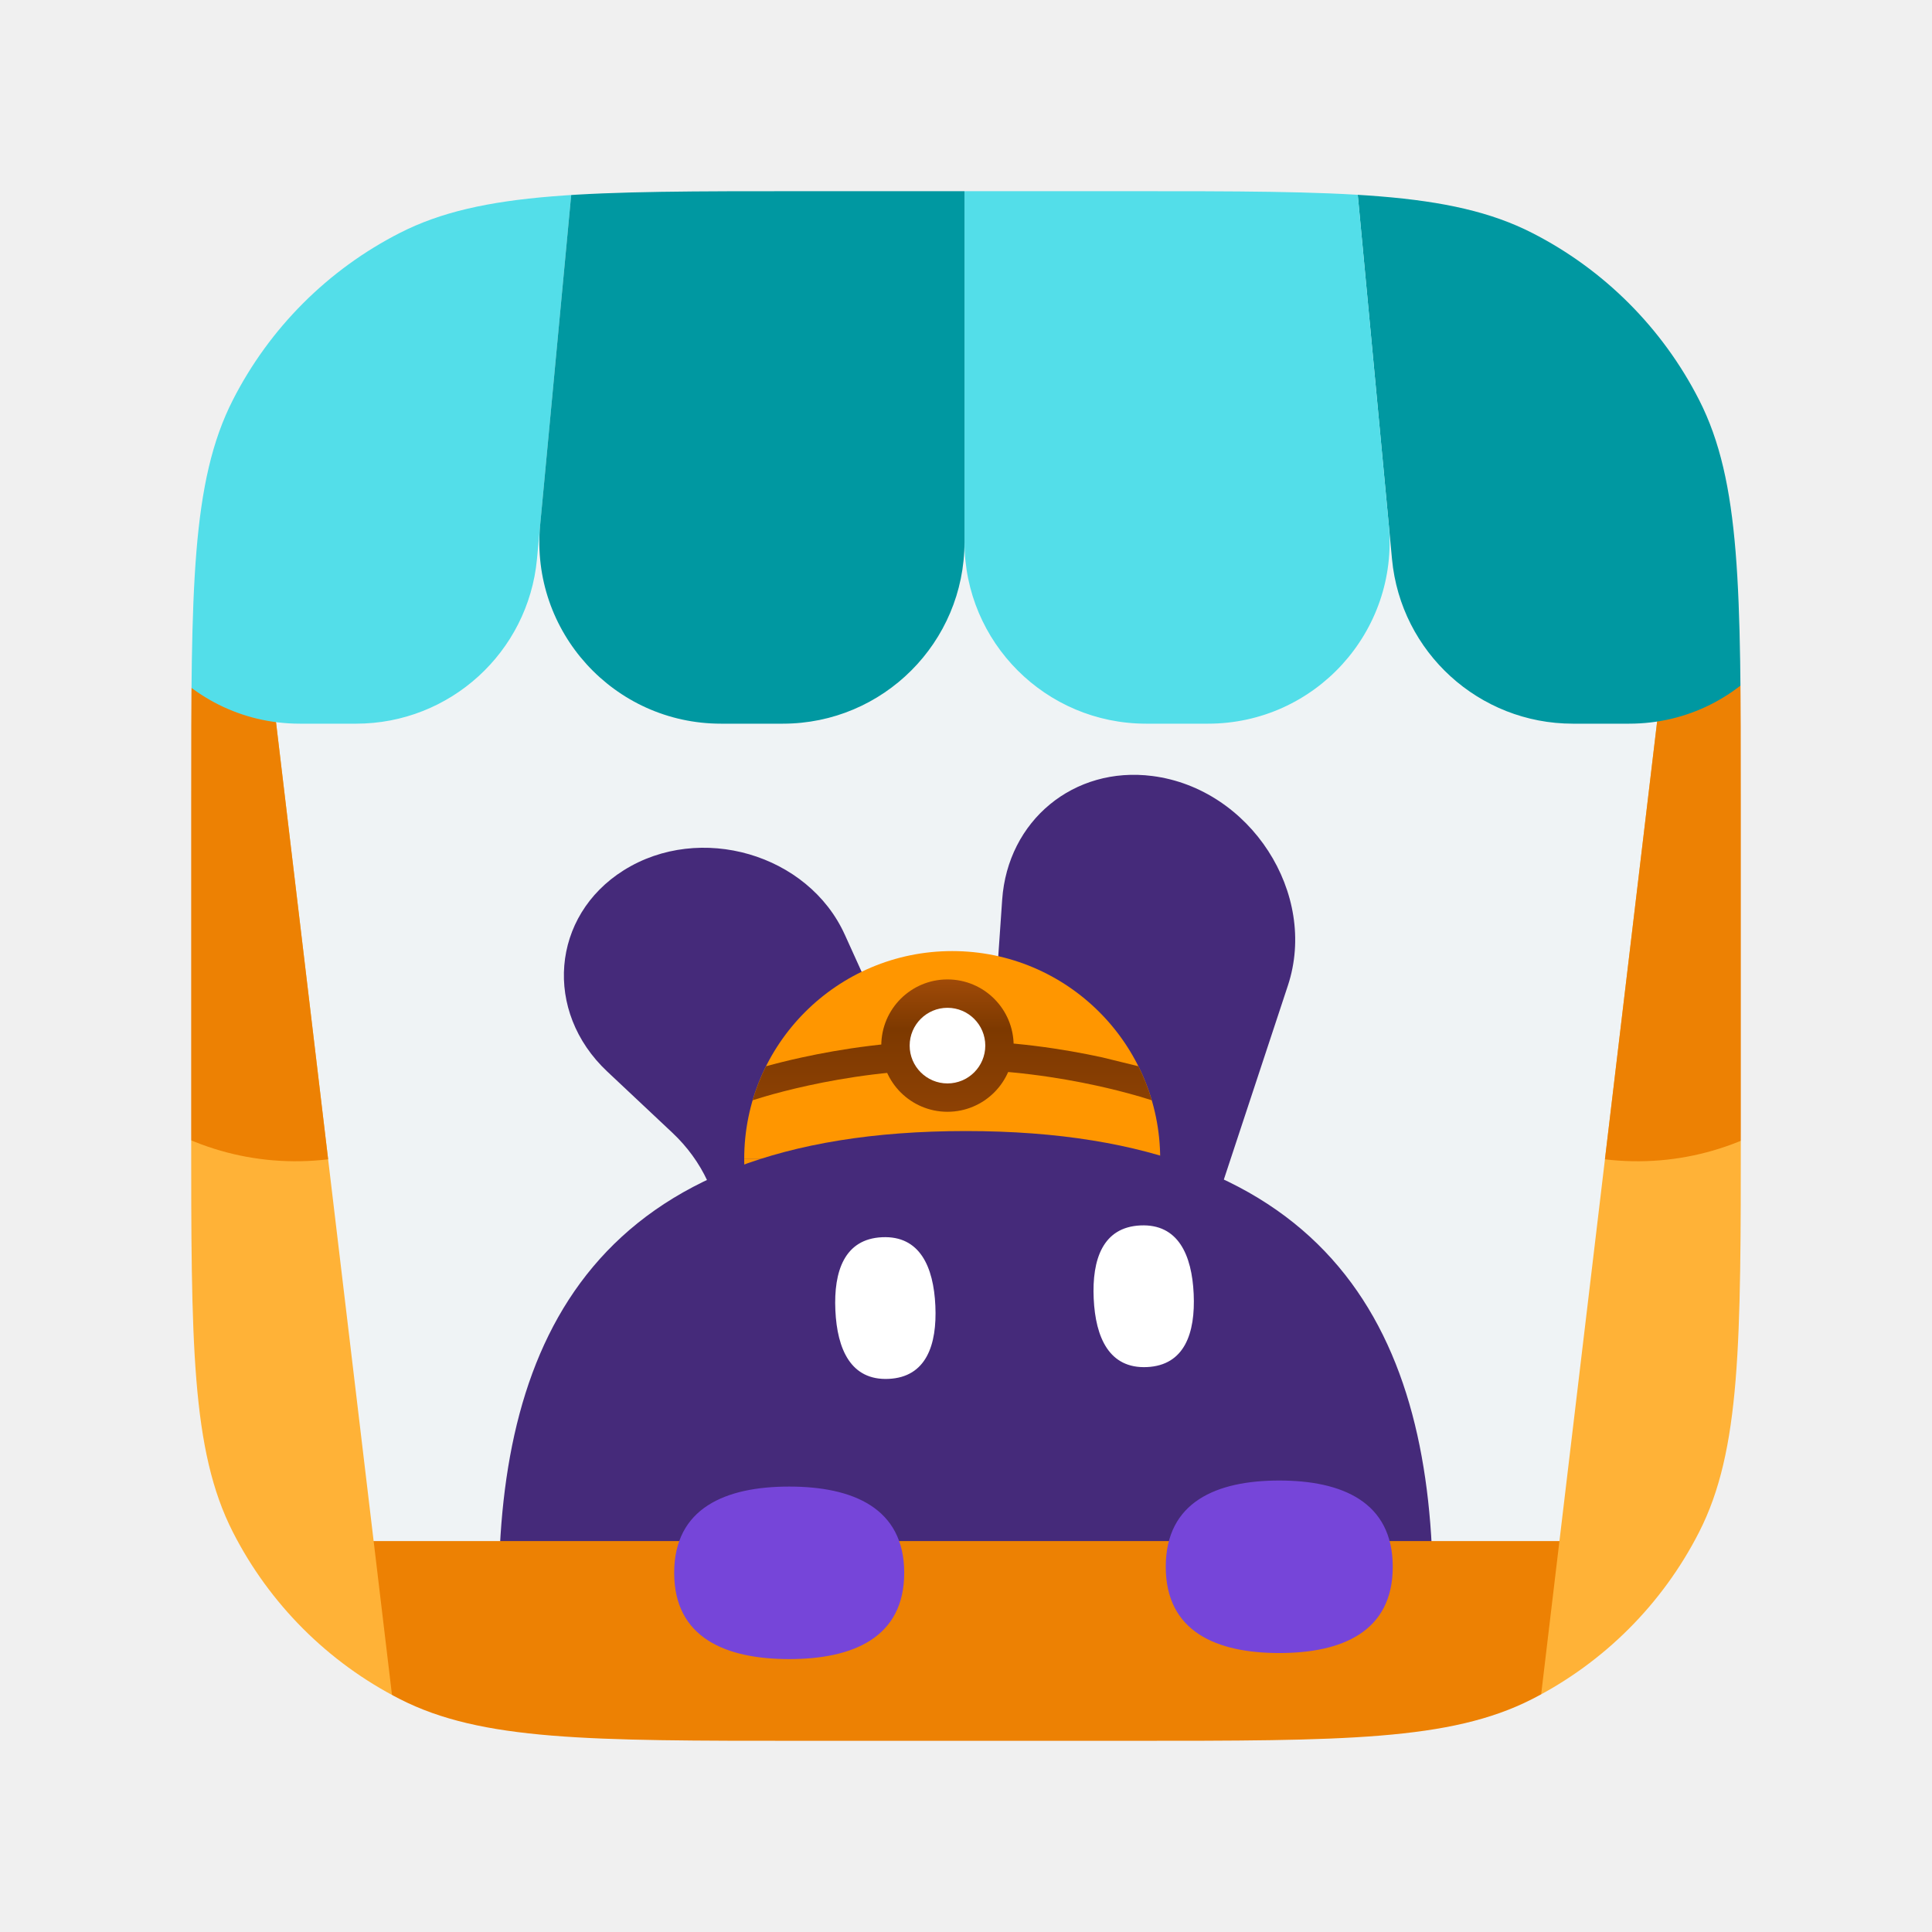
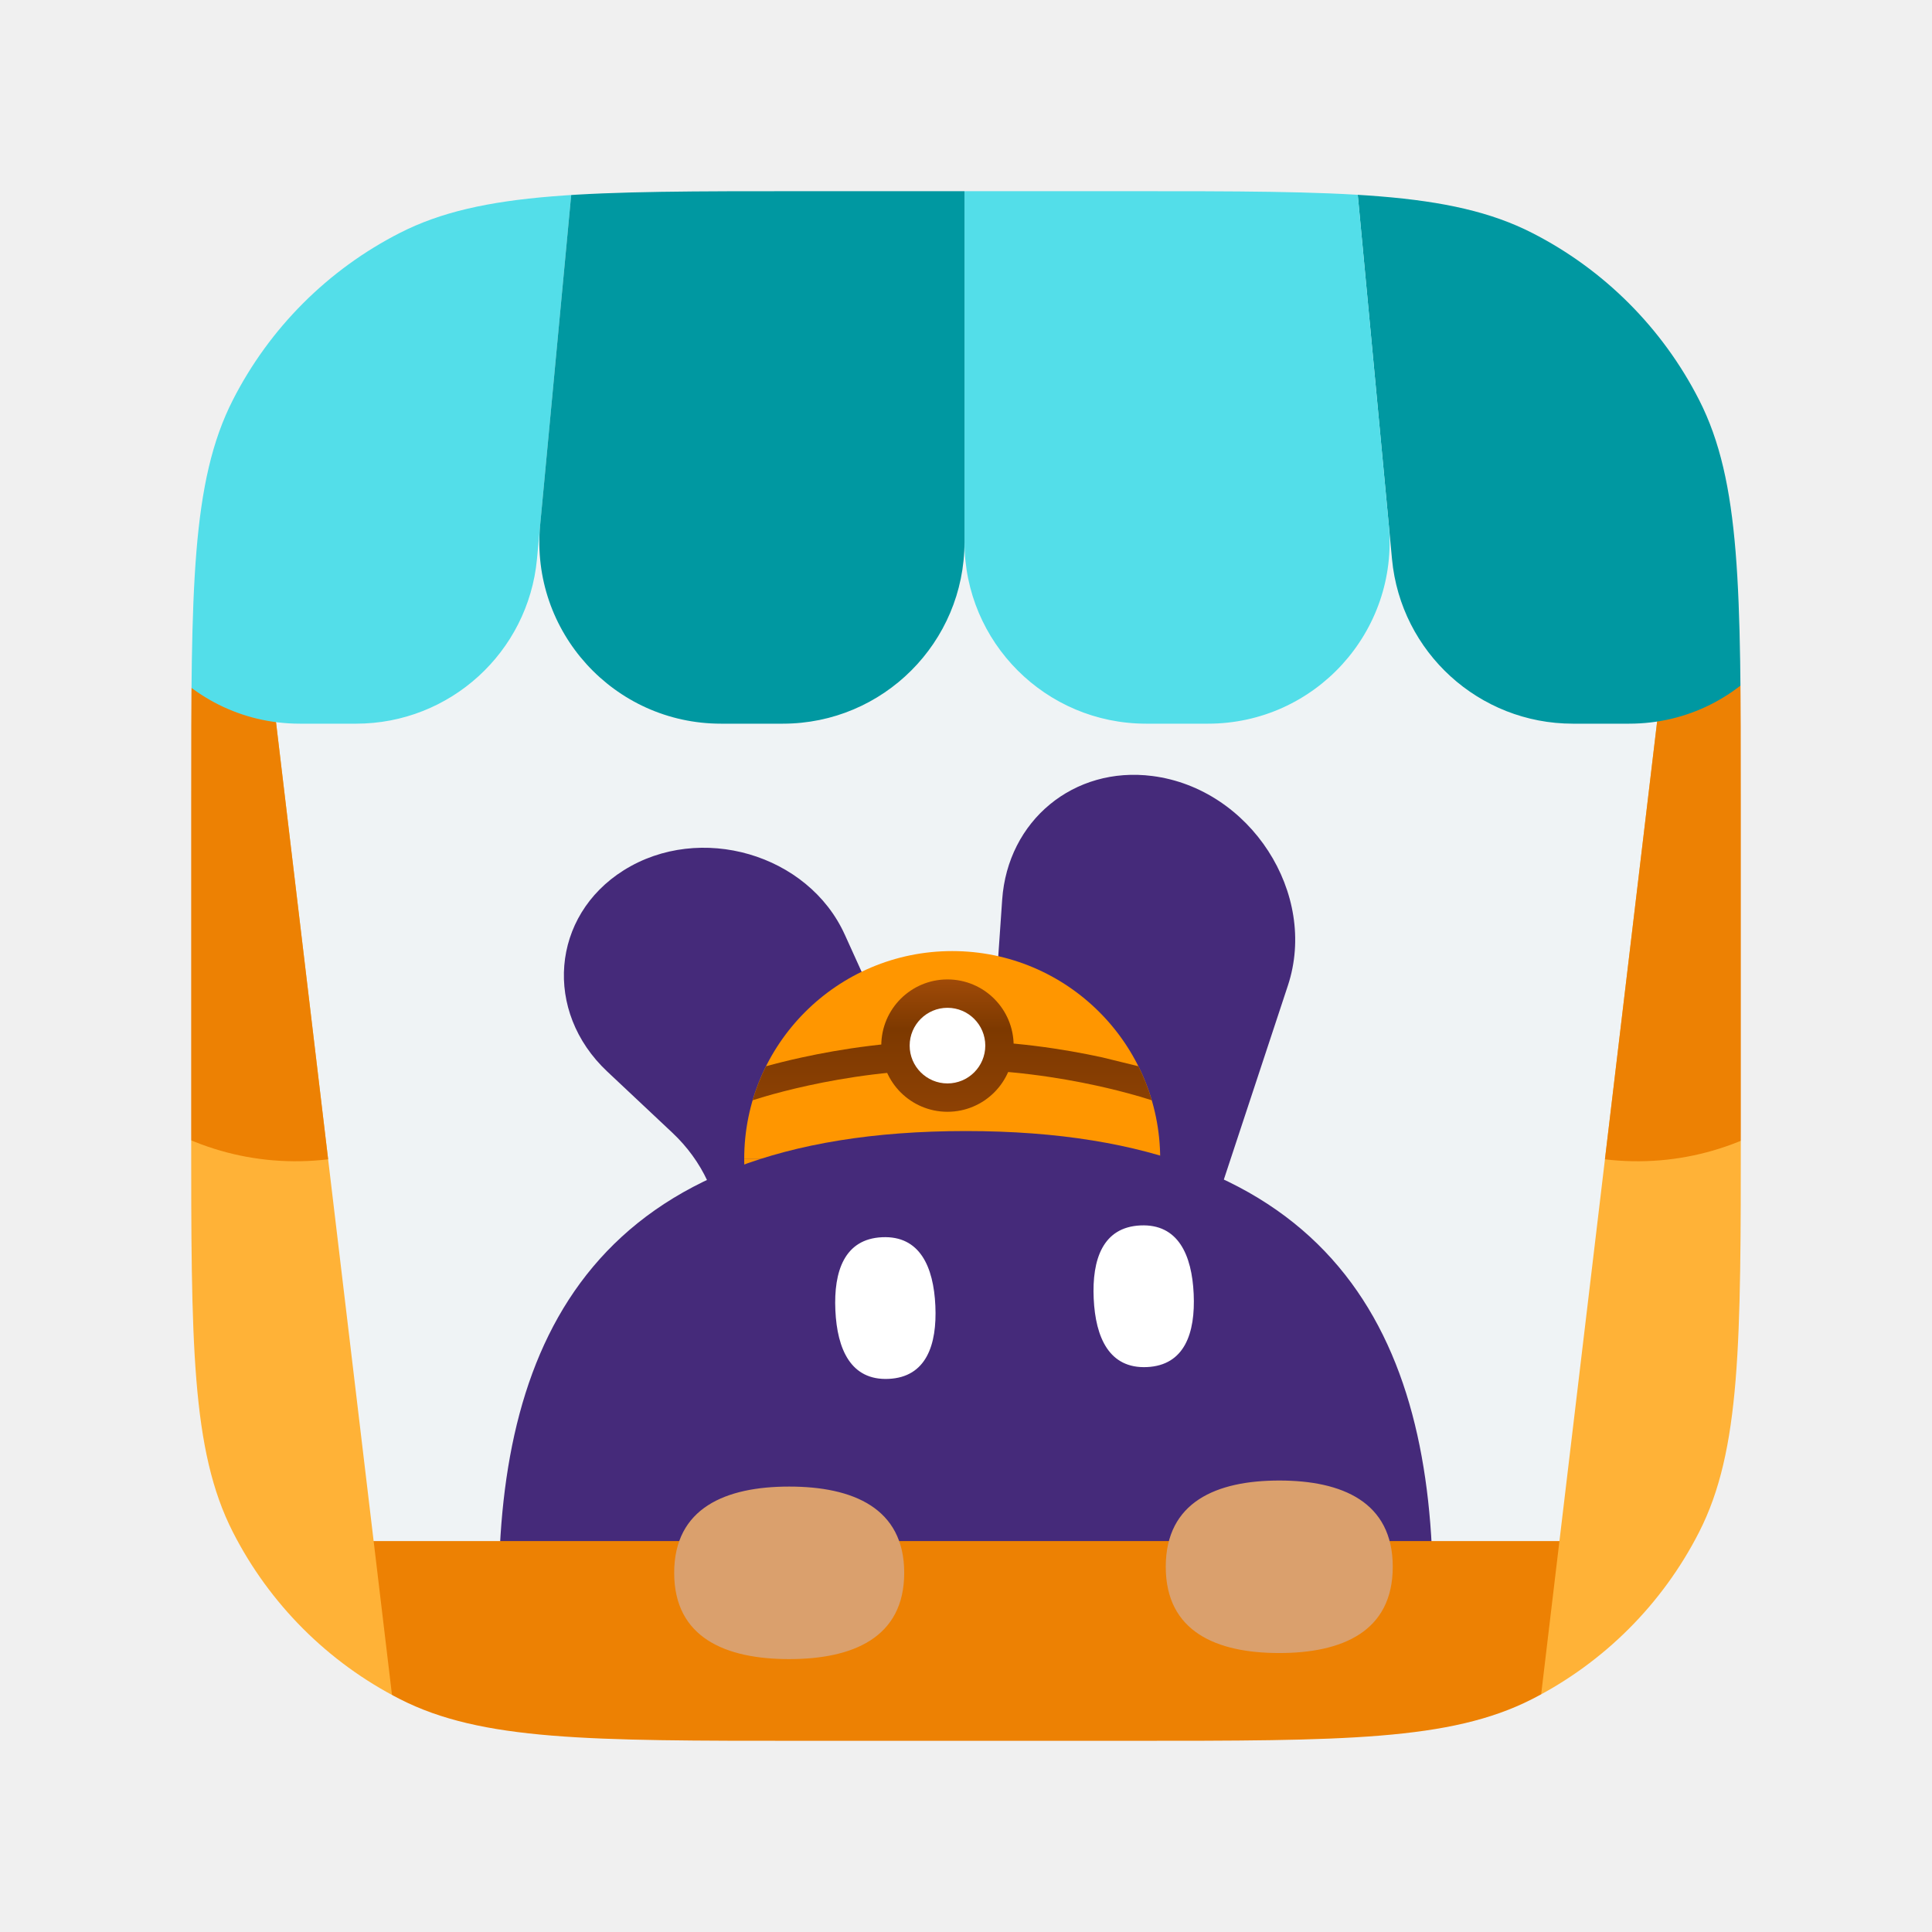
<svg xmlns="http://www.w3.org/2000/svg" xmlns:xlink="http://www.w3.org/1999/xlink" width="192" height="192" fill="none">
  <mask id="A" mask-type="alpha" maskUnits="userSpaceOnUse" x="19" y="19" width="154" height="154">
    <use xlink:href="#C" fill="#eff3f5" />
  </mask>
  <g mask="url(#A)">
    <use xlink:href="#C" fill="#eff3f5" />
    <path d="M127.99 97.94c3.017-9.139-3.731-19.569-13.471-20.821-7.799-1.002-14.378 4.42-14.924 12.3l-2.811 40.601c-.41 5.923 4.462 11.366 10.311 11.52 3.898.103 7.235-2.226 8.445-5.892l12.45-37.708zm-44.039-5.061c-3.63-8.012-14.389-11.144-21.962-6.393-7.213 4.525-7.997 14.029-1.649 19.995l6.477 6.087c1.486 1.397 2.672 3.03 3.496 4.811l5.421 11.731c2.662 5.762 10.399 8.017 15.891 4.632 3.624-2.234 5.221-6.36 3.99-10.312l-4.788-15.379-6.875-15.173z" fill="#452a7a" />
    <path d="M94.628 94.517c-11.416 0-20.67 9.254-20.67 20.67h41.341c0-11.416-9.254-20.67-20.67-20.67z" fill="#ff9600" />
    <path d="M94.628 135.856c-11.416 0-20.67-9.254-20.67-20.67h41.341c0 11.416-9.254 20.67-20.67 20.67z" fill="#ff9600" />
    <path d="M113.132 105.962l-3.583-.879c-3.809-.831-9.082-1.665-14.921-1.665s-11.112.834-14.921 1.665c-1.405.307-2.614.613-3.582.879-.538 1.077-.984 2.208-1.33 3.381.008-.002.016-.005.024-.008a44.48 44.48 0 0 1 1.165-.357c1.018-.298 2.499-.697 4.333-1.097 3.672-.801 8.734-1.599 14.311-1.599s10.639.798 14.311 1.599a64.47 64.47 0 0 1 4.333 1.097l1.165.357c.008.003.016.006.024.008-.345-1.173-.792-2.304-1.329-3.381z" fill="url(#B)" />
    <path d="M100.735 103.911a6.58 6.58 0 0 1-6.577 6.577 6.58 6.58 0 0 1-6.577-6.577 6.58 6.58 0 0 1 6.577-6.577 6.58 6.58 0 0 1 6.577 6.577z" fill="url(#B)" />
    <path d="M97.917 103.912a3.76 3.76 0 0 1-3.758 3.758 3.76 3.76 0 0 1-3.758-3.758 3.76 3.76 0 0 1 3.758-3.758 3.76 3.76 0 0 1 3.758 3.758z" fill="#fff" />
    <path d="M142.406 158.41c0 25.409-9.545 46.007-46.422 46.007s-46.422-20.598-46.422-46.007 9.545-46.008 46.422-46.008 46.422 20.599 46.422 46.008z" fill="#452a7a" />
    <path d="M88.308 137.032c-3.742.171-5.112-2.925-5.29-6.812s.905-7.095 4.647-7.266 5.113 2.925 5.29 6.812-.905 7.095-4.647 7.266zm25.672-1.173c-3.742.171-5.112-2.924-5.29-6.812s.905-7.094 4.647-7.265 5.113 2.924 5.29 6.812-.905 7.094-4.647 7.265z" fill="#fff" />
    <path d="M-4.762 160.337a7.19 7.19 0 0 1 7.189-7.189h186.845a7.19 7.19 0 0 1 7.189 7.189v40.064a7.19 7.19 0 0 1-7.189 7.189H2.427a7.19 7.19 0 0 1-7.189-7.189v-40.064z" fill="#ed8103" />
-     <path d="M89.859 156.307c0 6.456-5.117 8.572-11.43 8.572S67 162.763 67 156.307s5.117-8.573 11.43-8.573 11.43 2.117 11.43 8.573zm48.551-.602c0 6.456-5.05 8.572-11.279 8.572s-11.279-2.116-11.279-8.572 5.049-8.572 11.279-8.572 11.279 2.116 11.279 8.572z" fill="#7645d9" />
+     <path d="M89.859 156.307c0 6.456-5.117 8.572-11.43 8.572S67 162.763 67 156.307s5.117-8.573 11.43-8.573 11.43 2.117 11.43 8.573zm48.551-.602c0 6.456-5.05 8.572-11.279 8.572s-11.279-2.116-11.279-8.572 5.049-8.572 11.279-8.572 11.279 2.116 11.279 8.572z" fill="#DAA06D" />
    <path d="M-1.258 59.807l26.88-3.205 13.637 114.389-26.88 3.205L-1.258 59.807z" fill="#ffb237" />
    <path d="M-1.258 59.806l26.88-3.205 6.988 58.611c-14.845 1.77-28.315-8.83-30.085-23.675l-3.783-31.732z" fill="#ed8103" />
    <path d="M193.365 59.807l-26.88-3.205-13.637 114.389 26.88 3.205 13.637-114.389z" fill="#ffb237" />
    <path d="M193.365 59.806l-26.88-3.205-6.988 58.611c14.845 1.77 28.315-8.83 30.085-23.675l3.783-31.732z" fill="#ed8103" />
    <path d="M167.998 1.374A17.39 17.39 0 0 0 151.081-12c-10.245 0-18.269 8.814-17.31 19.014l4.565 48.547a18.05 18.05 0 0 0 17.968 16.357h5.598c11.651 0 20.249-10.876 17.56-22.212L167.998 1.374z" fill="#0098a1" />
    <path d="M23.701 1.374A17.39 17.39 0 0 1 40.618-12c10.245 0 18.269 8.814 17.31 19.014l-4.565 48.547a18.05 18.05 0 0 1-17.968 16.357h-5.598c-11.651 0-20.249-10.876-17.56-22.212L23.701 1.374zm109.821 2.983A18.05 18.05 0 0 0 115.554-12h-1.658A18.05 18.05 0 0 0 95.85 6.047v47.824a18.05 18.05 0 0 0 18.046 18.047h6.155c10.635 0 18.963-9.149 17.968-19.737l-4.497-47.824z" fill="#53dee9" />
    <path d="M58.178 4.357A18.05 18.05 0 0 1 76.146-12h1.657A18.05 18.05 0 0 1 95.85 6.047v47.824a18.05 18.05 0 0 1-18.047 18.047h-6.155c-10.634 0-18.963-9.149-17.968-19.737l4.497-47.824z" fill="#0098a1" />
  </g>
  <defs>
    <linearGradient id="B" x1="94.414" y1="97.46" x2="94.414" y2="110.389" gradientUnits="userSpaceOnUse">
      <stop stop-color="#9f4a08" />
      <stop offset=".37" stop-color="#7d3900" />
      <stop offset="1" stop-color="#8d4104" />
    </linearGradient>
    <path id="C" d="M19 79.8c0-21.282 0-31.923 4.142-40.052a38 38 0 0 1 16.607-16.607C47.877 19 58.518 19 79.8 19h32.4c21.282 0 31.923 0 40.052 4.142a38 38 0 0 1 16.606 16.607C173 47.877 173 58.518 173 79.8v32.4c0 21.282 0 31.923-4.142 40.052-3.643 7.15-9.456 12.963-16.606 16.606C144.123 173 133.482 173 112.2 173H79.8c-21.282 0-31.923 0-40.052-4.142a38 38 0 0 1-16.607-16.606C19 144.123 19 133.482 19 112.2V79.8z" />
  </defs>
</svg>
